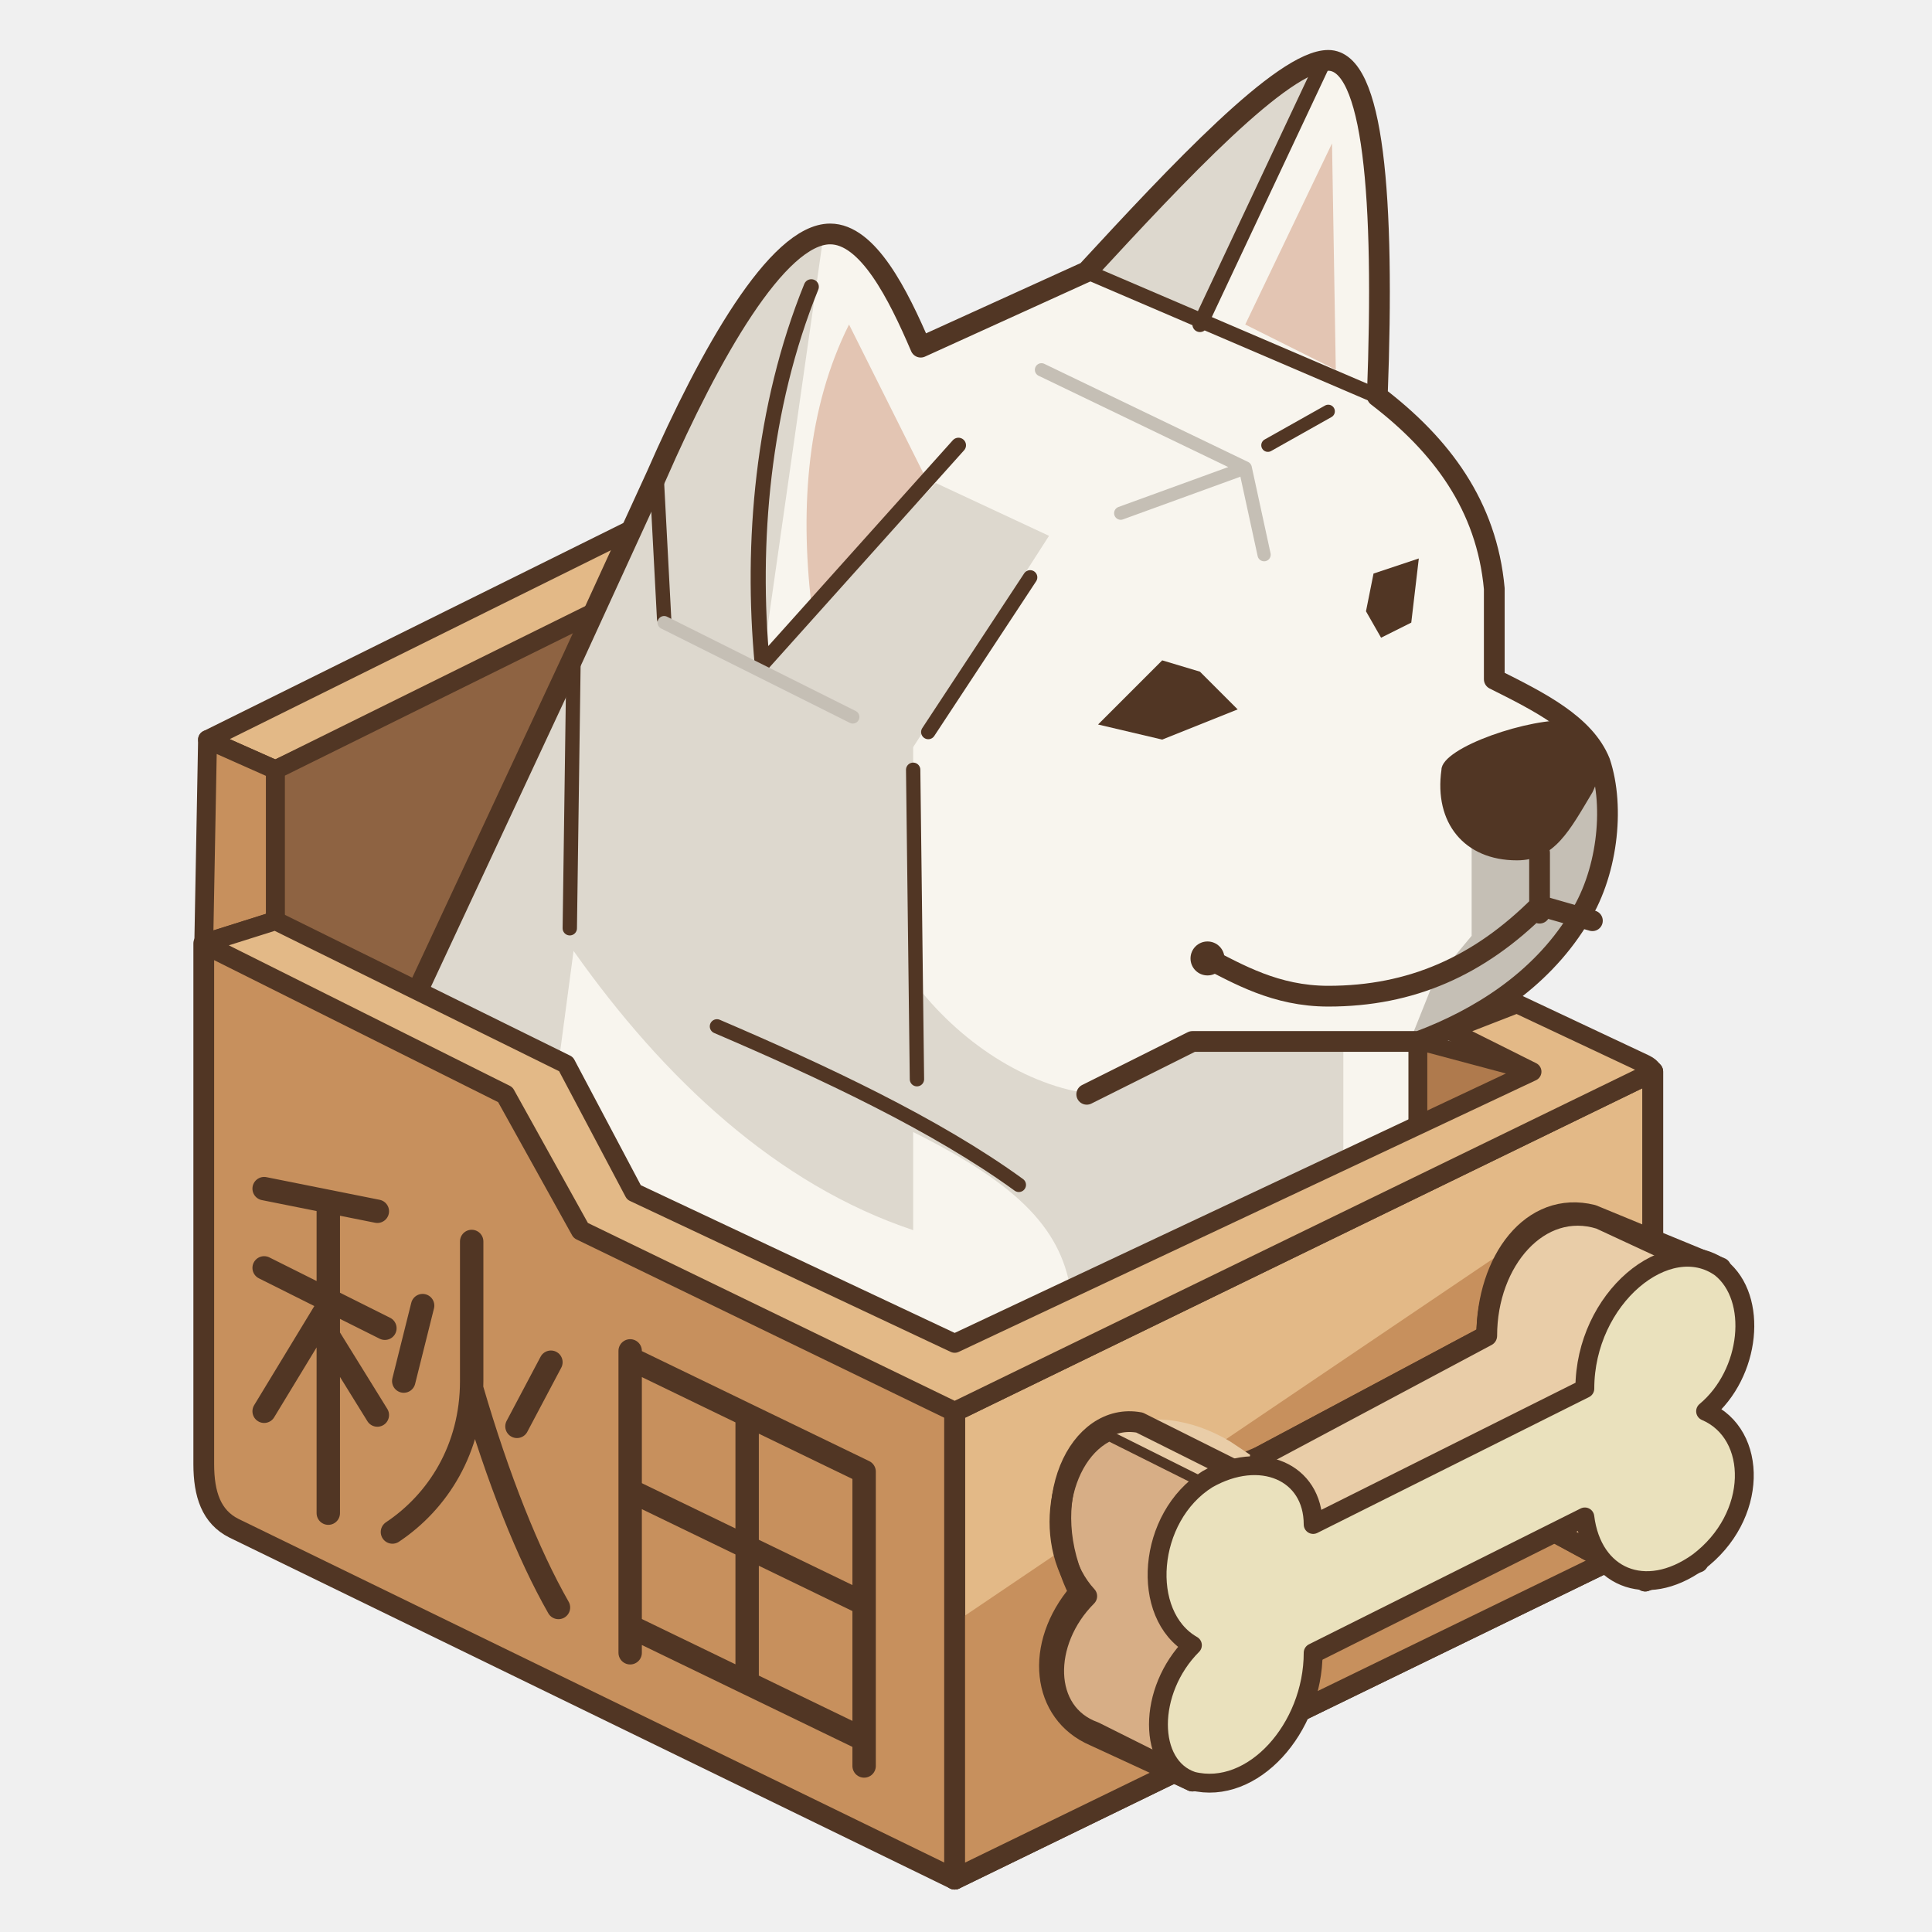
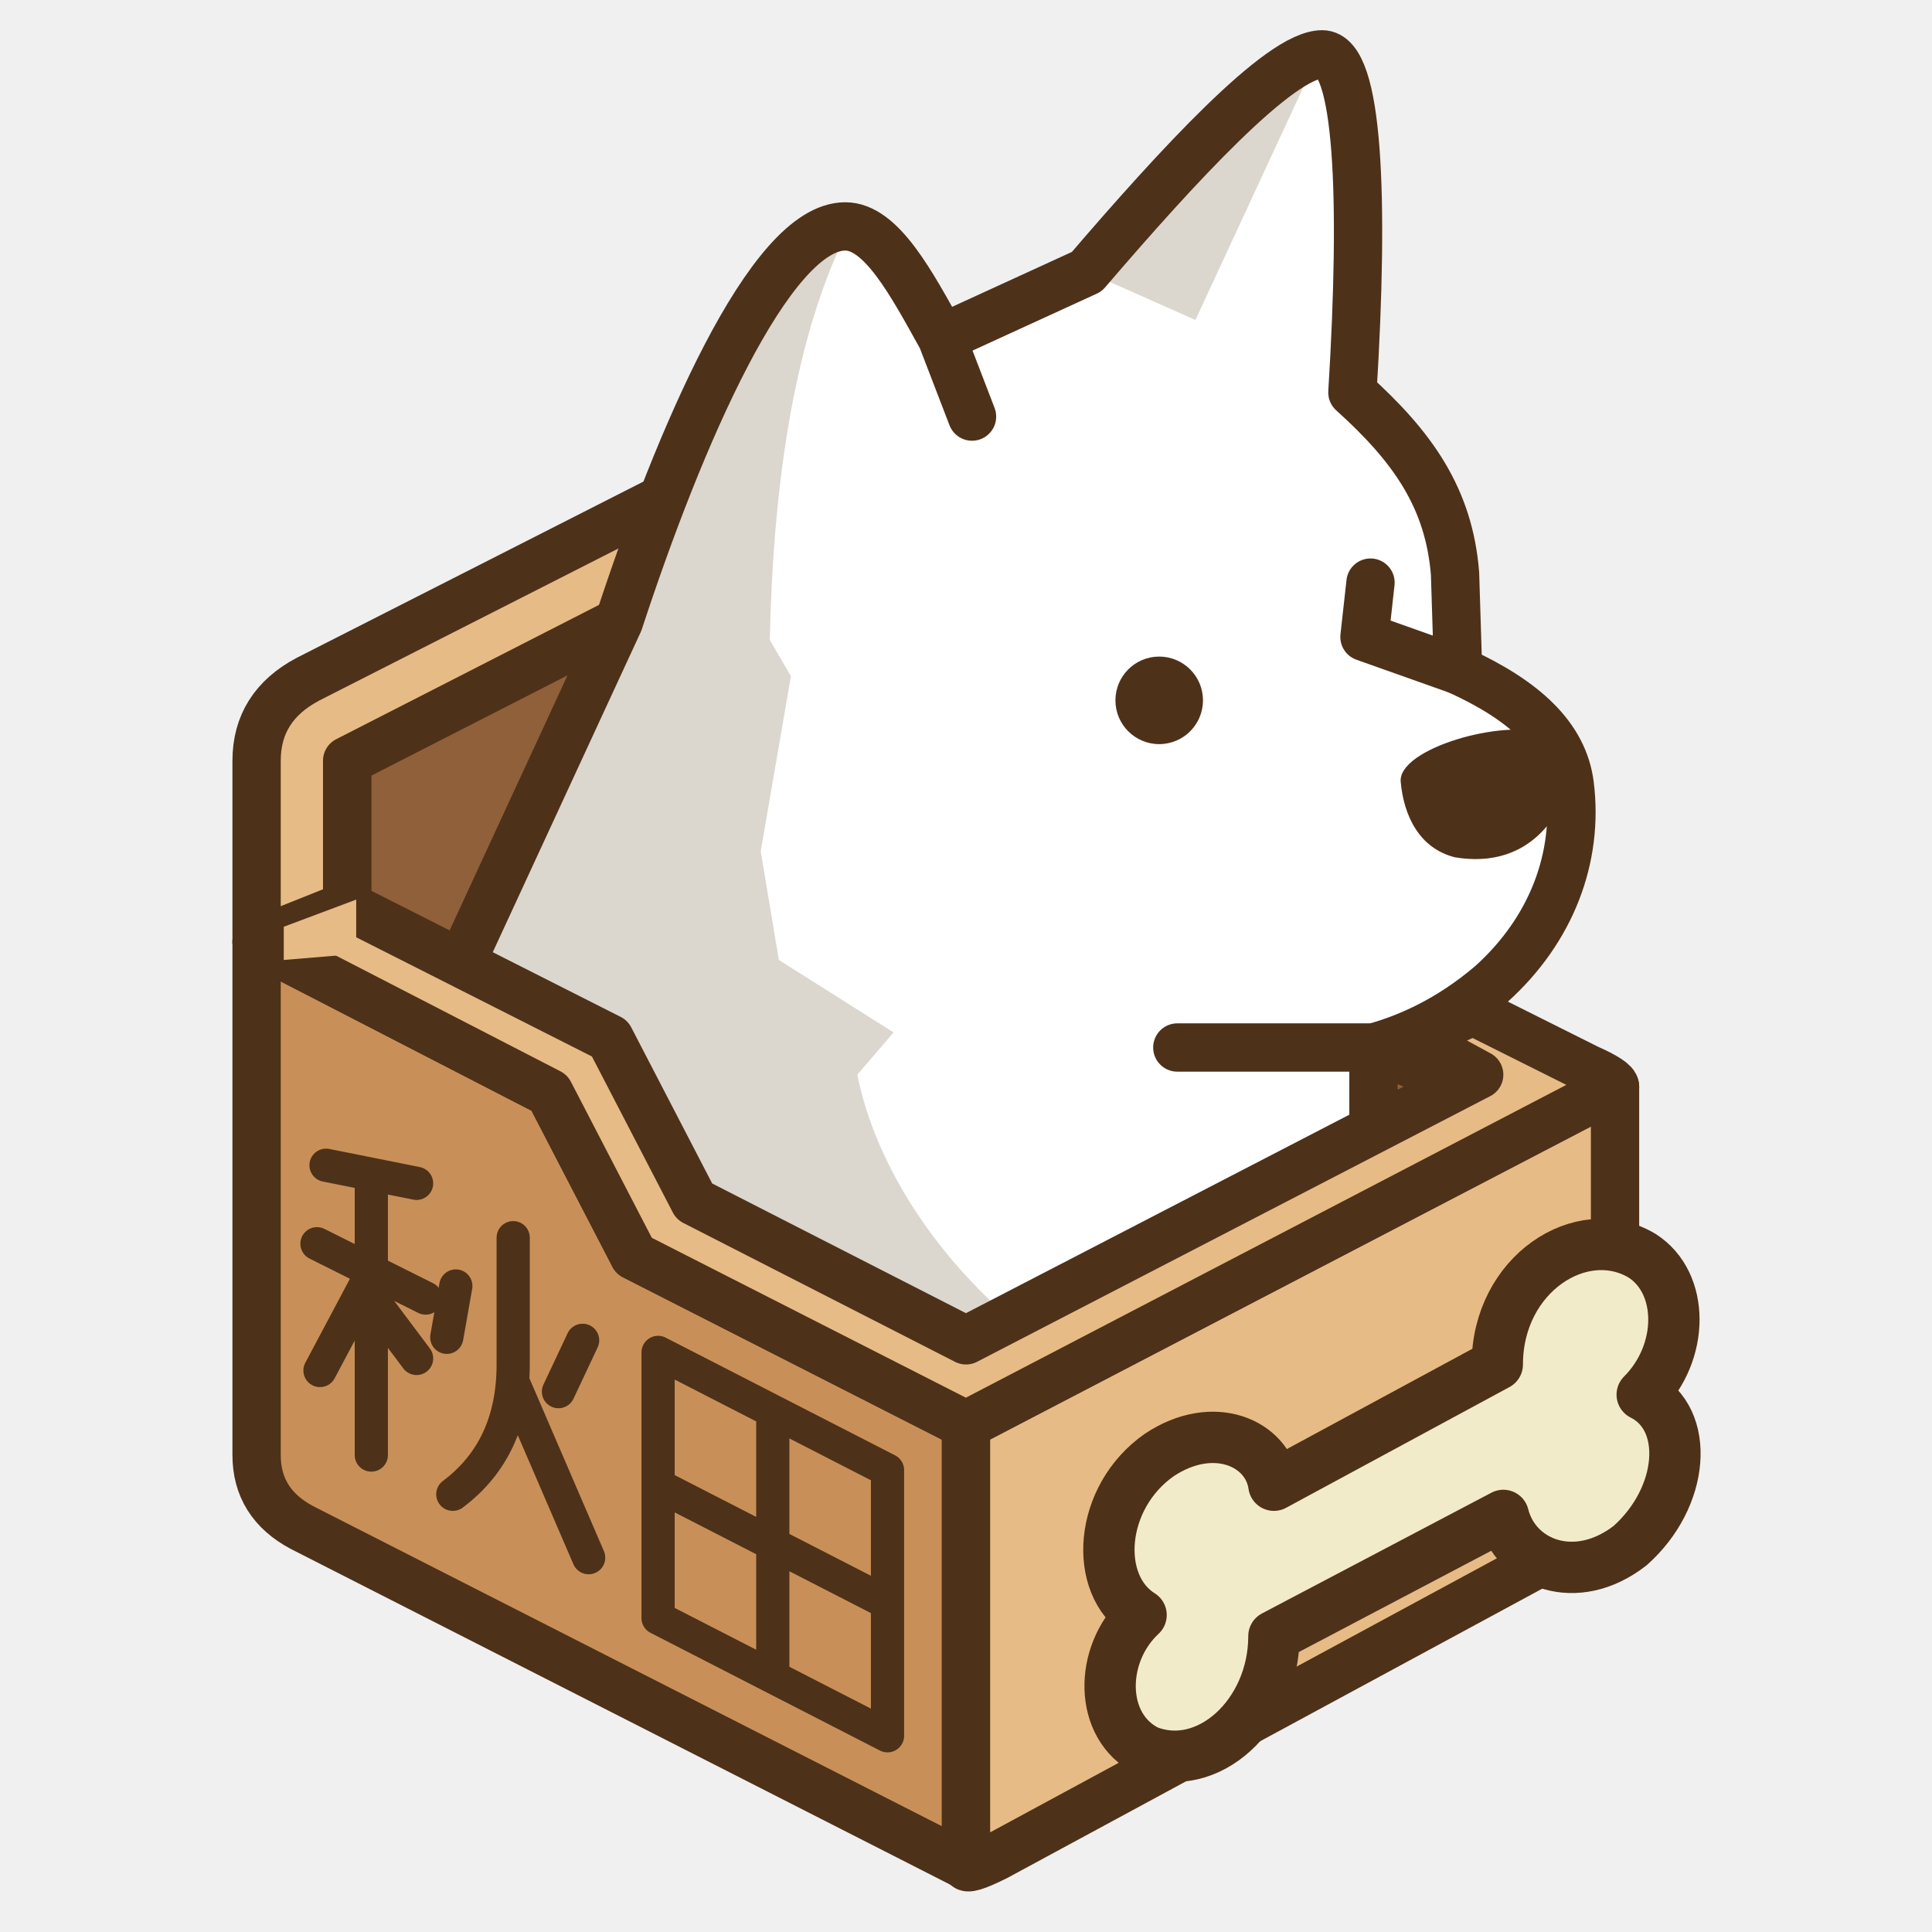
- <svg xmlns="http://www.w3.org/2000/svg" viewBox="0 0 512 512" width="512" height="512">
-   <g id="box-back" stroke="#513624" stroke-linejoin="round" stroke-linecap="round">
-     <path d="M55 196 L168 140 L166 160 L73 204 Z" fill="#E3B987" stroke-width="5" />
-     <path d="M55 196 L73 204 L73 244 L54 250 Z" fill="#C7905D" stroke-width="5" />
-     <path d="M73 204 L162 160 L152 210 L114 268 L73 244 Z" fill="#8E6342" stroke-width="5" />
+ <svg xmlns="http://www.w3.org/2000/svg" viewBox="0 0 64 64" width="64" height="64">
+   <g id="box-back" stroke="#4E3119" stroke-width="1.6" stroke-linejoin="round" stroke-linecap="round">
+     <path d="M11.5 25.2 L20.5 20.6 L19 29 L15 32.5 L11.5 30.2 Z" fill="#8F6039" />
+     <path d="M8.5 31.2 L8.5 25.2 Q8.5 23.4 10.2 22.5 L22.2 16.4 L20.5 20.6 L11.5 25.2 L11.5 30.2 Z" fill="#E6BB86" />
  </g>
  <g id="akita" stroke-linejoin="round" stroke-linecap="round">
-     <path d="M110 264 L152 174 L174 126 C188 94 206 62 220 62 C230 62 238 78 244 92 L288 72 C312 46 340 16 352 16 C364 16 367 52 365 105 C382 118 394 134 396 156 L396 180 C408 186 420 192 424 202 C428 214 426 232 418 244 C408 260 392 270 376 276 L376 306 L253 364 L158 318 Z" fill="#F8F5EE" />
-     <path d="M288 72 C312 46 340 16 350 18 L318 86 Z" fill="#DDD8CE" />
-     <path d="M174 126 C188 94 206 62 218 64 L202 176 L248 128 L278 142 L242 198 L242 260 C254 276 272 288 290 290 L318 276 L356 276 L356 312 L284 344 C282 326 270 314 242 300 L242 326 C206 314 176 286 152 252 L148 282 L110 264 L152 174 Z" fill="#DDD8CE" />
-     <path d="M390 222 L412 224 L424 206 C426 222 424 236 416 246 C404 262 390 270 374 275 L380 260 L390 248 Z" fill="#C5BFB5" />
-     <path d="M353 38 L330 86 L354 98 Z" fill="#E3C5B3" />
-     <path d="M225 86 L245 126 L215 160 C212 134 214 108 225 86 Z" fill="#E3C5B3" />
-     <path d="M276 98 L330 124 L335 147 M297 136 L330 124" fill="none" stroke="#C5BFB5" stroke-width="3.5" />
-     <path d="M336 118 L352 109" fill="none" stroke="#513624" stroke-width="3.5" />
-     <path d="M350 18 L318 86 M288 72 L365 105" fill="none" stroke="#513624" stroke-width="4" />
-     <path d="M215 76 C202 108 199 144 202 176 L254 118" fill="none" stroke="#513624" stroke-width="4" />
-     <path d="M174 126 L176 164 M152 174 L151 246 M273 153 L246 194 M242 204 L243 286 M190 272 C218 284 248 298 270 314" fill="none" stroke="#513624" stroke-width="3.8" />
-     <path d="M176 165 L226 190" fill="none" stroke="#C5BFB5" stroke-width="3.5" />
-     <path d="M291 192 L308 175 L318 178 L328 188 L308 196 Z" fill="#513624" />
-     <path d="M364 152 L376 148 L374 165 L366 169 L362 162 Z" fill="#513624" />
-     <path d="M382 204 C382 198 406 190 416 191 C424 192 426 202 422 210 C416 220 412 228 402 228 C388 228 380 218 382 204 Z" fill="#513624" />
-     <path d="M408 226 L408 242 M408 240 L422 244 M408 240 C392 256 374 264 352 264 C338 264 328 258 320 254" fill="none" stroke="#513624" stroke-width="5.5" />
-     <circle cx="320" cy="254" r="4.5" fill="#513624" />
-     <path d="M110 264 L152 174 L174 126 C188 94 206 62 220 62 C230 62 238 78 244 92 L288 72 C312 46 340 16 352 16 C364 16 367 52 365 105 C382 118 394 134 396 156 L396 180 C408 186 420 192 424 202 C428 214 426 232 418 244 C408 260 392 270 376 276 L316 276 L288 290 M376 276 L376 306" fill="none" stroke="#513624" stroke-width="5.5" />
+     <path d="M15 32.5 L20.5 20.6 C22.5 14.5 25.5 7.5 28 7.5 C29.2 7.5 30.2 9.4 31.2 11.2 L36 9 C39 5.5 42.4 1.8 43.8 1.8 C45 1.8 45.2 6.5 44.8 13 C46.8 14.8 48 16.5 48.2 19 L48.3 22.2 C50.5 23.2 51.8 24.4 52 26 C52.3 28.4 51.4 30.8 49.4 32.6 C48 33.8 46.6 34.4 45.5 34.7 L45.5 39 L32 45.5 L21.5 40 Z" fill="#FFFFFF" />
+     <path d="M36 9 L43.4 2.4 L39.6 10.6 Z" fill="#DBD7CE" />
+     <path d="M28 7.8 C26.2 11.5 25.6 16.5 25.5 21.2 L26.2 22.4 L25.2 28.2 L25.8 31.8 L29.6 34.2 L28.4 35.6 C29 38.6 31 41.6 33.6 43.8 L32 45.5 L21.5 40 L15 32.5 L20.5 20.6 C22.5 14.5 25.5 8 28 7.8 Z" fill="#DBD7CE" />
+     <circle cx="38.4" cy="23.2" r="1.45" fill="#4E3119" />
+     <path d="M45.4 19.3 L45.2 21.1 L48.3 22.2" fill="none" stroke="#4E3119" stroke-width="1.6" />
+     <path d="M46.4 25.9 C46.3 24.8 49.8 23.8 51.2 24.3 C52 24.6 52 26.3 51.3 27.3 C50.5 28.3 49.4 28.6 48.2 28.4 C47 28.1 46.5 27 46.4 25.9 Z" fill="#4E3119" />
+     <path d="M15 32.5 L20.5 20.6 C22.5 14.5 25.5 7.5 28 7.5 C29.2 7.5 30.2 9.4 31.2 11.2 L36 9 C39 5.5 42.4 1.8 43.8 1.8 C45 1.8 45.2 6.5 44.8 13 C46.8 14.8 48 16.5 48.2 19 L48.3 22.2 C50.5 23.2 51.8 24.4 52 26 C52.3 28.4 51.4 30.8 49.4 32.6 C48 33.8 46.6 34.4 45.5 34.7 L39 34.7 M31.2 11.2 L32.2 13.8 M45.5 34.7 L45.5 38.5" fill="none" stroke="#4E3119" stroke-width="1.6" />
  </g>
-   <g id="box-front" stroke="#513624" stroke-linejoin="round" stroke-linecap="round">
-     <path d="M376 276 L406 284 L376 300 Z" fill="#AF7A4D" stroke-width="4.5" />
-     <path d="M54 250 L134 290 L154 326 L253 374 L253 498 L62 405 C56 402 54 396 54 388 Z" fill="#C7905D" stroke-width="5.5" />
-     <path d="M253 374 L438 284 L438 408 L253 498 Z" fill="#E3B987" stroke-width="5.5" />
-     <path d="M253 430 L398 332 L438 352 L438 408 L253 498 Z" fill="#C7905D" stroke="none" />
-     <path d="M253 374 L438 284 L438 408 L253 498 Z" fill="none" stroke="#513624" stroke-width="5.5" />
-     <path d="M54 250 L73 244 L150 282 L168 316 L253 356 L406 284 L384 273 L402 266 L436 282 C438 283 438 284 438 284 L253 374 L154 326 L134 290 Z" fill="#E3B987" stroke-width="5" />
-     <g fill="none" stroke="#513624" stroke-width="6.2" stroke-linecap="round" stroke-linejoin="round">
-       <path d="M70 315 L100 321 M70 336 L102 352 M87 321 L87 401 M87 346 L70 374 M87 354 L100 375" />
-       <path d="M112 346 L107 366 M146 361 L137 378 M125 329 L125 366 C125 384 116 398 104 406 M125 368 C132 392 140 412 148 426" />
-       <path d="M167 358 L167 438 M167 360 L229 390 L229 468 M167 431 L229 461 M198 375 L198 446 M167 395 L229 425" />
-     </g>
+   <g id="box-front" stroke="#4E3119" stroke-width="1.6" stroke-linejoin="round" stroke-linecap="round">
+     <path d="M45.5 34.7 L49 36.2 L45.5 38.2 Z" fill="#8F6039" />
+     <path d="M8.5 31.2 L18.2 36.2 L21 41.6 L32 47.2 L32 61.8 L10 50.6 Q8.5 49.8 8.5 48.2 Z" fill="#C89058" />
+     <path d="M32 47.2 L53.5 36 L53.5 49.6 Q53.5 50.4 52.6 50.9 L33 61.5 Q32 62 32 61.8 Z" fill="#E6BB86" />
+     <path d="M8.5 31.2 L11.5 30 L20.2 34.4 L23 39.8 L32 44.4 L49 35.6 L46.8 34.4 L48.8 33.5 L52.6 35.4 Q53.5 35.8 53.5 36 L32 47.2 L21 41.6 L18.2 36.2 Z" fill="#E6BB86" />
+     <path d="M9.4 30.7 L11.8 29.8 L11.8 31.6 L9.4 31.8 Z" fill="#E6BB86" stroke="none" />
+     <path d="M10.8 38.6 L13.8 39.2 M10.5 41.2 L14.1 43.0 M12.3 39.1 L12.3 48.2 M12.3 42.2 L10.6 45.4 M12.3 43.0 L13.8 45.0" fill="none" stroke-width="1.1" />
+     <path d="M15.1 42.6 L14.8 44.3 M19.3 44.4 L18.5 46.1 M17.0 41.0 L17.0 45.2 Q17.0 48.0 15.0 49.5 M17.0 45.8 L19.5 51.6" fill="none" stroke-width="1.1" />
+     <path d="M21.8 44.8 L29.4 48.7 L29.4 57.5 L21.8 53.6 Z M25.6 46.75 L25.6 55.55 M21.8 49.2 L29.4 53.1" fill="none" stroke-width="1.1" />
  </g>
-   <g id="bone" stroke="#513624" stroke-linejoin="round" stroke-linecap="round">
-     <path d="M320 392 L294 379 C280 385 276 410 288 423 C276 435 276 454 290 459 L316 472 L348 438 L412 406 L436 419 L450 414 L456 336 L422 322 C406 318 394 334 394 354 L334 386 Z" fill="#D7AE86" stroke-width="5.5" />
-     <path d="M294 379 C304 374 316 376 326 382 L344 394 L320 392 Z" fill="#E9CDA8" stroke="none" />
-     <path d="M334 386 L394 354 C394 334 408 320 424 323 L452 336 L420 368 L348 404 Z" fill="#E9CDA8" stroke="none" />
-     <path d="M326 389 L302 377 C286 374 274 398 286 422 C274 436 276 454 290 460 L316 472 M334 386 L394 354 C394 334 408 318 424 323 L452 336 M412 406 L436 419" fill="none" stroke="#513624" stroke-width="5.5" />
-     <path d="M348 404 L420 368 C420 344 442 326 456 336 C466 344 464 364 452 374 C466 380 466 402 450 414 C436 424 422 418 420 402 L348 438 C348 458 332 476 316 472 C304 468 304 448 316 436 C302 428 304 402 320 392 C334 384 348 390 348 404 Z" fill="#EAE1BD" stroke-width="5" />
-   </g>
+   <path id="bone" d="M42.2 49.2 L49.6 45.2 C49.6 42.2 52.4 40.4 54.4 41.6 C55.8 42.5 55.8 44.8 54.4 46.2 C56 47 55.8 49.6 54 51.2 C52.2 52.6 50.2 51.8 49.8 50.2 L42.2 54.2 C42.2 56.8 40 58.8 38 58 C36.4 57.2 36.4 54.8 37.8 53.5 C36.2 52.5 36.4 49.6 38.4 48.2 C40.2 47 42 47.8 42.2 49.2 Z" fill="#F2EBC9" stroke="#4E3119" stroke-width="1.7" stroke-linejoin="round" stroke-linecap="round" />
</svg>
